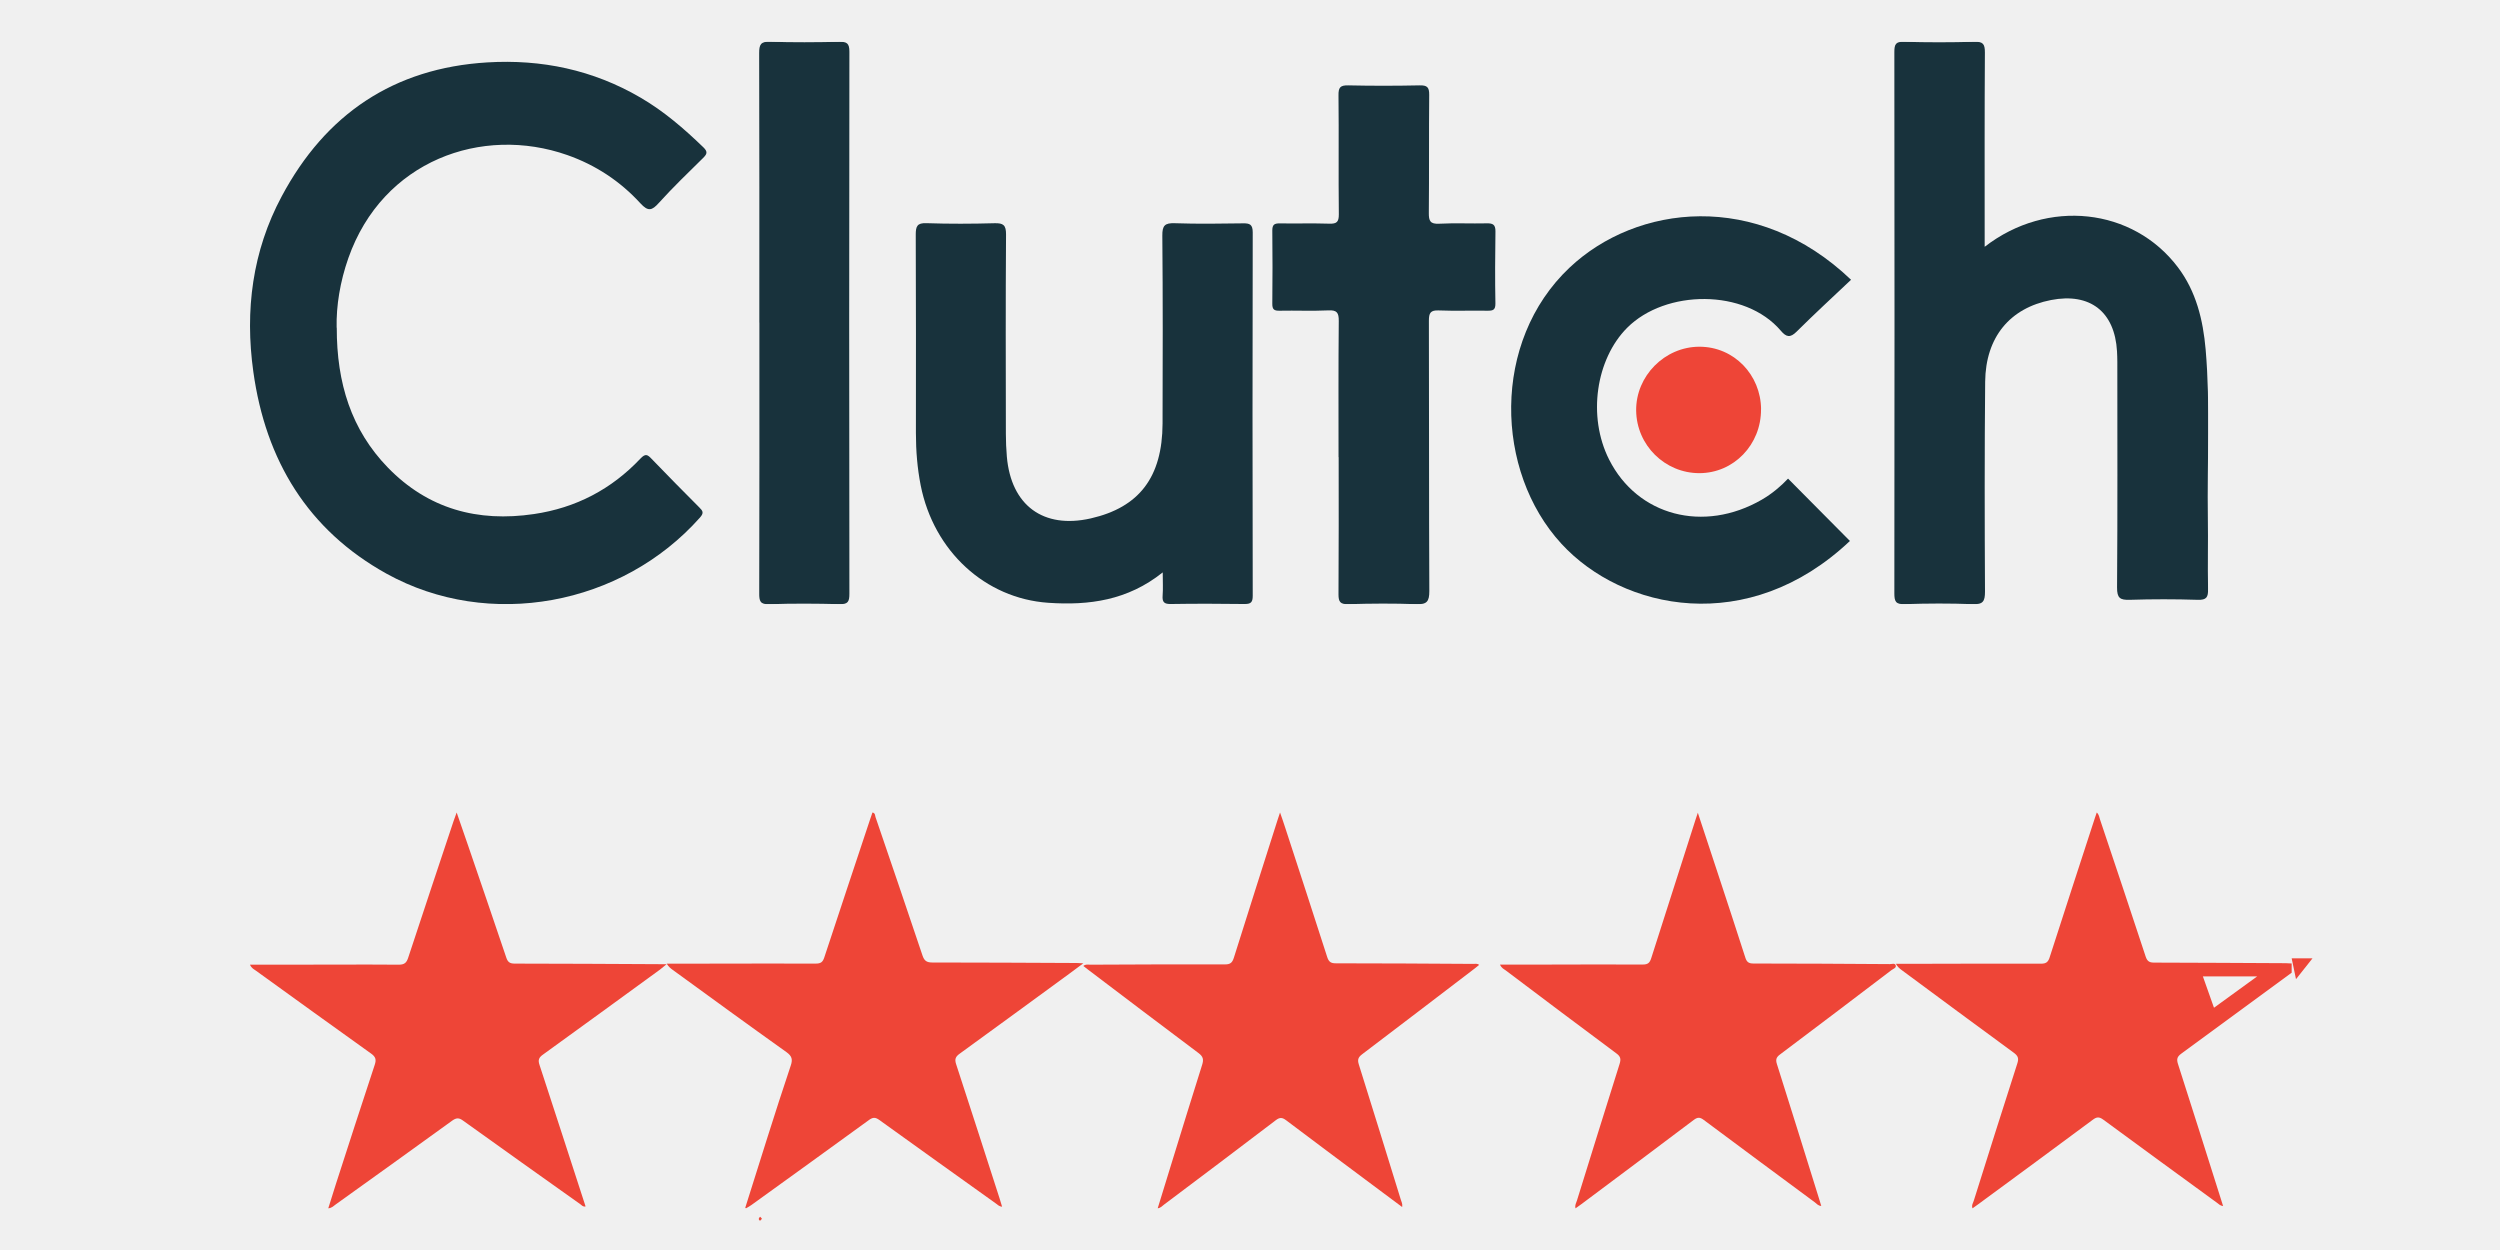
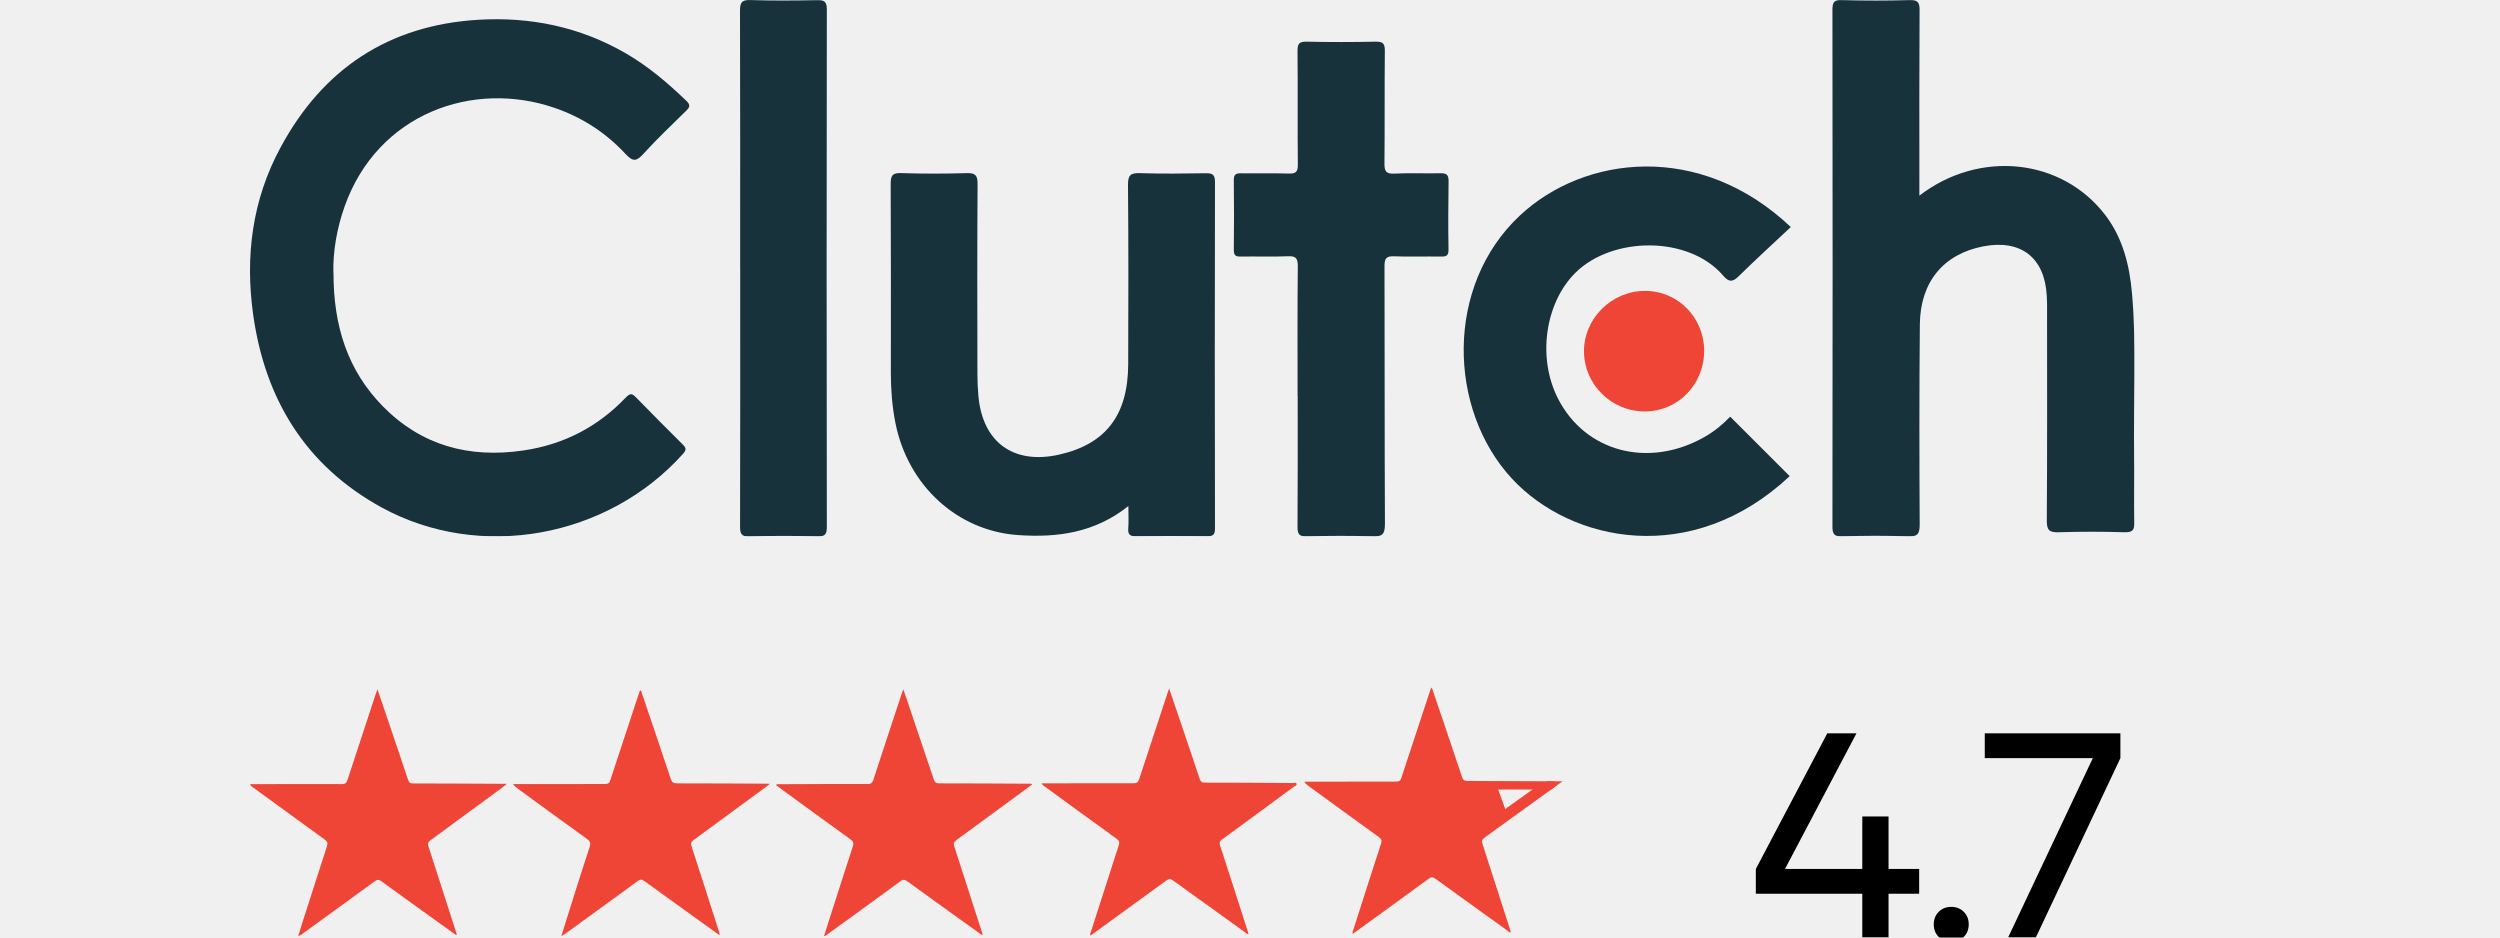
- <svg xmlns="http://www.w3.org/2000/svg" xmlns:xlink="http://www.w3.org/1999/xlink" width="120px" height="60px" viewBox="0 0 120 60" version="1.1">
-   <defs>
-     <rect id="path-1" x="0" y="0" width="120" height="60" />
-     <polygon id="path-3" points="94 0 0 0 0 27 94 27" />
-   </defs>
-   <g id="Page-1" stroke="none" stroke-width="1" fill="none" fill-rule="evenodd">
-     <g id="Group-2">
-       <mask id="mask-2" fill="white">
-         <use xlink:href="#path-1" />
-       </mask>
-       <g id="Rectangle" />
-       <g id="clutch" mask="url(#mask-2)">
-         <g transform="translate(12, 2)">
-           <g id="Clipped" stroke-width="1" fill="none" fill-rule="evenodd">
-             <mask id="mask-4" fill="white">
-               <use xlink:href="#path-3" />
-             </mask>
-             <g id="Path" />
-             <g id="Group" mask="url(#mask-4)" fill-rule="nonzero">
-               <g transform="translate(0.000813, 0.001483)" id="Path">
-                 <path d="M83.271,9.839 C86.28,7.515 90.381,7.975 92.537,10.826 C93.411,11.979 93.746,13.351 93.87,14.772 C94.102,17.463 93.936,20.162 93.976,22.855 C93.994,23.992 93.962,25.131 93.986,26.268 C93.994,26.664 93.917,26.803 93.49,26.79 C92.4,26.755 91.31,26.755 90.223,26.79 C89.761,26.803 89.616,26.707 89.618,26.201 C89.645,22.588 89.631,18.974 89.631,15.36 C89.631,15.197 89.624,15.031 89.616,14.865 C89.508,12.961 88.323,12.038 86.452,12.399 C84.47,12.784 83.308,14.186 83.287,16.323 C83.256,19.68 83.261,23.037 83.279,26.394 C83.279,26.873 83.179,27.017 82.688,26.998 C81.601,26.956 80.508,26.961 79.421,26.998 C78.991,27.012 78.928,26.867 78.928,26.477 C78.938,17.816 78.938,9.157 78.928,0.496 C78.928,0.13 78.991,-0.01 79.39,0.004 C80.514,0.036 81.64,0.036 82.767,0.004 C83.182,-0.01 83.277,0.111 83.274,0.52 C83.256,3.401 83.263,6.282 83.263,9.162 L83.263,9.842 L83.263,9.837 L83.271,9.839 Z" fill="#18323C" />
-                 <path d="M4.164,13.729 C4.158,16.387 4.863,18.634 6.615,20.44 C8.544,22.427 10.93,23.074 13.63,22.673 C15.641,22.376 17.343,21.488 18.739,20.012 C18.987,19.75 19.082,19.822 19.275,20.022 C20.032,20.809 20.8,21.587 21.571,22.36 C21.732,22.521 21.798,22.614 21.602,22.836 C17.847,27.071 11.469,28.258 6.552,25.535 C2.778,23.441 0.749,20.1 0.158,15.836 C-0.251,12.897 0.113,10.053 1.519,7.427 C3.628,3.47 6.908,1.266 11.387,0.994 C13.994,0.836 16.462,1.352 18.736,2.679 C19.858,3.331 20.835,4.174 21.766,5.075 C21.993,5.295 21.924,5.407 21.74,5.589 C21.024,6.295 20.299,6.991 19.628,7.734 C19.291,8.111 19.111,8.162 18.739,7.758 C17.768,6.696 16.591,5.921 15.232,5.442 C11.131,4 6.365,5.712 4.721,10.385 C4.322,11.519 4.135,12.683 4.158,13.723 L4.164,13.729 Z" fill="#18323C" />
-                 <path d="M43.805,25.477 C42.129,26.817 40.274,27.068 38.31,26.932 C35.291,26.723 32.821,24.458 32.193,21.299 C32.029,20.469 31.963,19.632 31.963,18.787 C31.963,15.614 31.971,12.442 31.955,9.267 C31.955,8.863 32.019,8.692 32.475,8.711 C33.563,8.748 34.655,8.743 35.742,8.713 C36.157,8.703 36.291,8.802 36.289,9.248 C36.267,12.439 36.275,15.63 36.281,18.822 C36.281,19.188 36.297,19.554 36.328,19.918 C36.531,22.261 38.081,23.398 40.355,22.882 C42.683,22.352 43.791,20.9 43.802,18.332 C43.812,15.323 43.818,12.316 43.791,9.31 C43.786,8.82 43.913,8.697 44.391,8.713 C45.478,8.751 46.568,8.735 47.658,8.719 C47.985,8.713 48.13,8.767 48.13,9.155 C48.117,14.967 48.117,20.782 48.13,26.595 C48.13,26.908 48.043,26.993 47.737,26.991 C46.557,26.975 45.377,26.972 44.198,26.991 C43.889,26.996 43.781,26.908 43.805,26.592 C43.831,26.252 43.81,25.907 43.81,25.477 L43.805,25.477 Z" fill="#18323C" />
-                 <path d="M76.846,11.431 C75.972,12.257 75.088,13.071 74.235,13.919 C73.927,14.226 73.739,14.181 73.478,13.873 C71.757,11.848 67.944,11.888 66.104,13.731 C64.608,15.232 64.188,17.982 65.236,20.057 C66.598,22.759 69.775,23.593 72.56,21.986 C73.051,21.702 73.478,21.341 73.826,20.972 C74.824,21.978 75.811,22.973 76.795,23.965 C71.921,28.574 65.885,27.301 62.943,24.094 C59.752,20.622 59.581,14.389 63.341,10.842 C66.545,7.82 72.325,7.103 76.848,11.426 L76.846,11.431 Z" fill="#18323C" />
-                 <path d="M52.249,19.94 C52.249,17.765 52.239,15.588 52.26,13.413 C52.265,13.004 52.17,12.875 51.756,12.897 C50.978,12.934 50.196,12.897 49.415,12.913 C49.164,12.918 49.067,12.857 49.07,12.581 C49.083,11.407 49.083,10.233 49.07,9.061 C49.07,8.793 49.159,8.719 49.415,8.721 C50.215,8.735 51.012,8.708 51.811,8.735 C52.163,8.745 52.265,8.652 52.263,8.283 C52.241,6.381 52.268,4.479 52.247,2.58 C52.241,2.195 52.329,2.088 52.717,2.096 C53.859,2.122 55.004,2.12 56.145,2.096 C56.496,2.09 56.604,2.179 56.601,2.548 C56.583,4.436 56.601,6.325 56.583,8.213 C56.578,8.604 56.649,8.759 57.079,8.737 C57.839,8.697 58.604,8.737 59.364,8.719 C59.655,8.713 59.784,8.777 59.781,9.104 C59.765,10.257 59.757,11.409 59.779,12.562 C59.784,12.883 59.657,12.915 59.399,12.913 C58.617,12.899 57.836,12.931 57.058,12.899 C56.662,12.883 56.586,13.02 56.586,13.392 C56.599,17.719 56.586,22.047 56.607,26.373 C56.607,26.875 56.485,27.017 55.989,26.999 C54.902,26.958 53.812,26.966 52.724,26.999 C52.339,27.009 52.244,26.897 52.247,26.522 C52.263,24.329 52.255,22.136 52.255,19.942 L52.249,19.94 Z" fill="#18323C" />
-                 <path d="M24.447,13.482 C24.447,9.173 24.453,4.861 24.439,0.552 C24.439,0.148 24.505,-0.015 24.957,0.001 C26.062,0.039 27.171,0.028 28.279,0.006 C28.641,-0.002 28.77,0.071 28.77,0.475 C28.757,9.152 28.757,17.826 28.77,26.504 C28.77,26.873 28.702,27.009 28.303,26.998 C27.179,26.969 26.052,26.961 24.928,27.001 C24.484,27.017 24.439,26.851 24.442,26.471 C24.455,22.144 24.45,17.813 24.45,13.485 L24.447,13.482 Z" fill="#18323C" />
-                 <path d="M72.528,17.644 C72.539,19.34 71.224,20.704 69.577,20.71 C67.918,20.715 66.553,19.37 66.535,17.706 C66.516,16.045 67.907,14.641 69.572,14.641 C71.237,14.641 72.52,15.997 72.531,17.644 L72.528,17.644 Z" fill="#EE4537" />
-               </g>
-             </g>
-           </g>
-           <path d="M23.77,55.979 C24.125,54.85 24.48,53.721 24.838,52.591 C25.204,51.441 25.569,50.295 25.955,49.151 C26.056,48.856 26.017,48.693 25.75,48.502 C23.92,47.199 22.104,45.875 20.289,44.554 C20.188,44.481 20.09,44.401 20,44.255 C20.574,44.255 21.148,44.255 21.725,44.255 C23.537,44.255 25.353,44.245 27.165,44.252 C27.398,44.252 27.492,44.179 27.565,43.96 C28.296,41.739 29.037,39.522 29.774,37.302 C29.805,37.201 29.844,37.104 29.878,37 C30.014,37.024 30,37.142 30.024,37.219 C30.779,39.432 31.537,41.642 32.278,43.859 C32.362,44.109 32.47,44.2 32.744,44.2 C35.057,44.2 37.367,44.214 39.68,44.224 C39.76,44.224 39.844,44.231 40,44.238 C39.736,44.436 39.531,44.589 39.322,44.742 C37.569,46.024 35.816,47.306 34.059,48.581 C33.868,48.72 33.816,48.838 33.892,49.075 C34.598,51.226 35.287,53.38 35.983,55.534 C36.021,55.653 36.056,55.774 36.101,55.924 C35.958,55.91 35.889,55.83 35.812,55.774 C33.941,54.436 32.07,53.102 30.205,51.757 C30.017,51.622 29.899,51.625 29.715,51.757 C27.84,53.123 25.955,54.478 24.073,55.837 C23.99,55.899 23.896,55.948 23.805,56 C23.795,55.99 23.784,55.979 23.774,55.969 L23.77,55.979 Z" id="Path" fill="#EE4537" fill-rule="nonzero" />
-           <path d="M0,44.305 C0.605,44.305 1.186,44.305 1.763,44.305 C3.555,44.305 5.346,44.291 7.141,44.305 C7.423,44.305 7.517,44.205 7.597,43.959 C8.313,41.778 9.043,39.603 9.767,37.425 C9.805,37.308 9.85,37.19 9.92,37 C10.115,37.563 10.289,38.061 10.459,38.559 C11.075,40.364 11.697,42.165 12.303,43.969 C12.376,44.19 12.483,44.253 12.71,44.253 C15.009,44.253 17.311,44.27 19.61,44.28 C19.711,44.28 19.812,44.28 20,44.28 C19.85,44.401 19.767,44.474 19.68,44.54 C17.809,45.902 15.937,47.267 14.059,48.623 C13.861,48.764 13.819,48.882 13.896,49.114 C14.609,51.284 15.311,53.459 16.017,55.63 C16.045,55.72 16.073,55.806 16.108,55.91 C15.983,55.938 15.923,55.851 15.857,55.803 C13.979,54.468 12.097,53.134 10.226,51.789 C10.028,51.644 9.903,51.651 9.708,51.789 C7.85,53.137 5.983,54.472 4.118,55.81 C4.017,55.882 3.934,55.983 3.757,56 C3.882,55.602 3.997,55.226 4.118,54.849 C4.737,52.937 5.353,51.022 5.986,49.114 C6.07,48.864 6.035,48.73 5.816,48.574 C3.965,47.253 2.122,45.919 0.278,44.588 C0.188,44.523 0.077,44.478 0,44.308 L0,44.305 Z" id="Path" fill="#EE4537" fill-rule="nonzero" />
-           <path d="M43.569,56 C43.791,55.275 44.009,54.563 44.228,53.858 C44.718,52.277 45.201,50.695 45.701,49.116 C45.784,48.857 45.754,48.716 45.529,48.547 C43.774,47.234 42.03,45.908 40.282,44.585 C40.192,44.519 40.106,44.45 40,44.367 C40.116,44.27 40.225,44.305 40.328,44.305 C42.487,44.295 44.648,44.284 46.807,44.291 C47.059,44.291 47.151,44.205 47.227,43.967 C47.919,41.76 48.624,39.556 49.326,37.349 C49.356,37.252 49.392,37.155 49.442,37 C49.538,37.276 49.618,37.501 49.69,37.729 C50.366,39.798 51.041,41.87 51.707,43.942 C51.783,44.177 51.892,44.239 52.117,44.239 C54.319,44.239 56.517,44.253 58.718,44.267 C58.805,44.267 58.898,44.236 59,44.315 C58.907,44.391 58.821,44.46 58.735,44.526 C56.951,45.887 55.17,47.251 53.382,48.605 C53.196,48.747 53.15,48.861 53.223,49.092 C53.902,51.251 54.567,53.413 55.236,55.575 C55.269,55.682 55.329,55.782 55.305,55.938 C54.709,55.492 54.127,55.06 53.544,54.625 C52.273,53.675 50.998,52.729 49.733,51.772 C49.548,51.634 49.432,51.624 49.24,51.769 C47.456,53.13 45.661,54.477 43.87,55.824 C43.784,55.89 43.711,55.983 43.562,56 L43.569,56 Z" id="Path" fill="#EE4537" fill-rule="nonzero" />
-           <path d="M69.492,37 C69.838,38.055 70.161,39.027 70.481,39.999 C70.913,41.319 71.353,42.639 71.776,43.966 C71.846,44.19 71.952,44.249 72.169,44.249 C74.35,44.249 76.533,44.263 78.714,44.277 C78.811,44.277 78.951,44.222 78.991,44.325 C79.041,44.463 78.877,44.501 78.794,44.563 C77.013,45.918 75.228,47.272 73.437,48.617 C73.257,48.751 73.224,48.865 73.294,49.082 C73.98,51.246 74.652,53.411 75.328,55.58 C75.358,55.676 75.388,55.772 75.421,55.886 C75.275,55.879 75.202,55.783 75.119,55.717 C73.334,54.397 71.553,53.08 69.775,51.753 C69.598,51.622 69.485,51.619 69.305,51.753 C67.511,53.108 65.706,54.452 63.905,55.8 C63.815,55.866 63.725,55.931 63.626,56 C63.582,55.848 63.659,55.735 63.695,55.621 C64.375,53.432 65.054,51.246 65.743,49.061 C65.813,48.833 65.786,48.713 65.593,48.568 C63.812,47.245 62.041,45.911 60.27,44.576 C60.183,44.511 60.073,44.47 60,44.301 C60.579,44.301 61.132,44.301 61.685,44.301 C63.409,44.301 65.137,44.287 66.862,44.297 C67.101,44.297 67.191,44.211 67.261,43.987 C67.964,41.774 68.673,39.565 69.382,37.355 C69.412,37.265 69.439,37.176 69.499,37.003 L69.492,37 Z" id="Path" fill="#EE4537" fill-rule="nonzero" />
-           <path d="M24.579,56.495 C24.579,56.495 24.488,56.605 24.478,56.595 C24.387,56.525 24.417,56.464 24.488,56.404 C24.518,56.434 24.548,56.464 24.568,56.495 L24.579,56.495 Z" id="Path" fill="#EE4537" fill-rule="nonzero" />
-           <path d="M97.731,44.233 C95.619,44.223 93.507,44.209 91.395,44.205 C91.174,44.205 91.069,44.143 90.994,43.922 C90.271,41.724 89.537,39.53 88.801,37.336 C88.763,37.228 88.756,37.097 88.644,37 C88.611,37.1 88.583,37.18 88.556,37.259 C87.829,39.488 87.103,41.717 86.383,43.953 C86.311,44.181 86.21,44.257 85.968,44.257 C84.209,44.25 82.447,44.257 80.688,44.261 C80.124,44.261 79.564,44.261 79,44.261 C79.085,44.413 79.18,44.489 79.279,44.562 C81.071,45.887 82.861,47.216 84.661,48.531 C84.865,48.68 84.912,48.801 84.831,49.047 C84.124,51.241 83.432,53.435 82.742,55.633 C82.708,55.744 82.623,55.851 82.681,56 C82.783,55.927 82.875,55.865 82.966,55.796 C84.797,54.449 86.627,53.107 88.451,51.75 C88.641,51.608 88.76,51.598 88.957,51.743 C90.77,53.079 92.59,54.401 94.407,55.727 C94.492,55.789 94.567,55.875 94.709,55.892 C94.668,55.765 94.638,55.664 94.607,55.567 C93.921,53.401 93.239,51.234 92.543,49.071 C92.471,48.846 92.499,48.725 92.695,48.58 C94.373,47.344 98,44.69 98,44.69 L98,44.247 C97.908,44.243 97.813,44.233 97.721,44.233 L97.731,44.233 Z M94.271,46.372 L93.738,44.866 L96.346,44.866 L94.271,46.372 Z" id="Shape" fill="#EE4537" fill-rule="nonzero" />
-           <polygon id="Path" fill="#EE4537" fill-rule="nonzero" points="98 44 98.208 45 99 44" />
-         </g>
-       </g>
+ <svg xmlns="http://www.w3.org/2000/svg" width="120" height="45" viewBox="0 0 120 45" fill="none">
+   <mask id="mask0_153_260" style="mask-type:alpha" maskUnits="userSpaceOnUse" x="0" y="0" width="120" height="45">
+     <rect width="120" height="45" fill="#D9D9D9" />
+   </mask>
+   <g mask="url(#mask0_153_260)">
+     <mask id="mask1_153_260" style="mask-type:luminance" maskUnits="userSpaceOnUse" x="12" y="0" width="91" height="26">
+       <path d="M102.462 0H12V25.747H102.462V0Z" fill="white" />
+     </mask>
+     <g mask="url(#mask1_153_260)">
+       <path d="M92.138 9.384C95.033 7.168 98.98 7.606 101.055 10.325C101.896 11.425 102.218 12.733 102.337 14.088C102.561 16.654 102.401 19.227 102.439 21.796C102.457 22.88 102.426 23.967 102.449 25.051C102.457 25.428 102.383 25.561 101.972 25.548C100.923 25.515 99.874 25.515 98.828 25.548C98.383 25.561 98.243 25.469 98.246 24.987C98.271 21.541 98.259 18.095 98.259 14.649C98.259 14.493 98.251 14.335 98.243 14.177C98.139 12.361 96.999 11.481 95.198 11.825C93.291 12.193 92.174 13.529 92.153 15.567C92.123 18.768 92.128 21.97 92.145 25.171C92.145 25.627 92.049 25.765 91.577 25.747C90.53 25.706 89.479 25.711 88.433 25.747C88.019 25.76 87.957 25.622 87.957 25.25C87.968 16.99 87.968 8.734 87.957 0.474C87.957 0.125 88.019 -0.008 88.402 0.005C89.484 0.036 90.568 0.036 91.653 0.005C92.052 -0.008 92.143 0.107 92.14 0.497C92.123 3.245 92.13 5.992 92.13 8.739V9.387V9.382L92.138 9.384Z" fill="#18323C" />
+       <path d="M16.008 13.093C16.002 15.629 16.68 17.771 18.367 19.493C20.223 21.388 22.519 22.005 25.117 21.623C27.053 21.34 28.691 20.493 30.034 19.085C30.273 18.835 30.364 18.904 30.55 19.095C31.279 19.845 32.018 20.587 32.76 21.324C32.914 21.477 32.978 21.567 32.79 21.778C29.176 25.816 23.037 26.949 18.306 24.352C14.674 22.355 12.721 19.169 12.152 15.103C11.758 12.3 12.109 9.588 13.463 7.084C15.492 3.311 18.649 1.209 22.959 0.949C25.468 0.799 27.843 1.291 30.032 2.556C31.111 3.178 32.051 3.982 32.947 4.841C33.166 5.051 33.1 5.158 32.922 5.331C32.234 6.005 31.535 6.668 30.89 7.377C30.565 7.737 30.392 7.785 30.034 7.4C29.1 6.387 27.967 5.648 26.659 5.191C22.712 3.816 18.126 5.449 16.543 9.905C16.16 10.986 15.979 12.096 16.002 13.088L16.008 13.093Z" fill="#18323C" />
+       <path d="M54.157 24.296C52.544 25.574 50.759 25.814 48.869 25.684C45.964 25.485 43.586 23.324 42.982 20.312C42.825 19.521 42.761 18.723 42.761 17.917C42.761 14.891 42.769 11.866 42.753 8.839C42.753 8.453 42.814 8.29 43.254 8.308C44.3 8.344 45.352 8.339 46.398 8.311C46.797 8.3 46.926 8.395 46.924 8.821C46.903 11.864 46.911 14.907 46.916 17.95C46.916 18.299 46.931 18.649 46.962 18.995C47.157 21.23 48.648 22.314 50.837 21.822C53.077 21.317 54.144 19.932 54.154 17.483C54.164 14.613 54.169 11.746 54.144 8.879C54.139 8.413 54.261 8.295 54.721 8.311C55.767 8.346 56.816 8.331 57.865 8.316C58.18 8.311 58.319 8.362 58.319 8.731C58.307 14.274 58.307 19.819 58.319 25.362C58.319 25.661 58.236 25.742 57.941 25.74C56.806 25.724 55.67 25.722 54.535 25.74C54.238 25.745 54.134 25.661 54.157 25.36C54.182 25.036 54.162 24.707 54.162 24.296H54.157Z" fill="#18323C" />
+       <path d="M85.954 10.902C85.114 11.69 84.263 12.466 83.442 13.274C83.145 13.567 82.965 13.524 82.713 13.231C81.058 11.3 77.388 11.338 75.617 13.095C74.177 14.527 73.774 17.149 74.782 19.128C76.092 21.704 79.15 22.5 81.83 20.967C82.302 20.697 82.713 20.352 83.049 20C84.009 20.959 84.959 21.908 85.906 22.855C81.215 27.25 75.407 26.035 72.575 22.977C69.504 19.666 69.339 13.723 72.958 10.341C76.042 7.458 81.604 6.775 85.957 10.897L85.954 10.902Z" fill="#18323C" />
+       <path d="M62.284 19.016C62.284 16.942 62.273 14.866 62.294 12.792C62.299 12.402 62.207 12.279 61.809 12.3C61.059 12.335 60.308 12.3 59.556 12.315C59.315 12.32 59.221 12.261 59.223 11.999C59.236 10.879 59.236 9.759 59.223 8.642C59.223 8.387 59.309 8.316 59.556 8.318C60.325 8.331 61.092 8.305 61.862 8.331C62.2 8.341 62.299 8.252 62.296 7.9C62.276 6.086 62.301 4.273 62.281 2.462C62.276 2.094 62.36 1.992 62.733 2C63.833 2.025 64.935 2.023 66.032 2C66.37 1.995 66.474 2.079 66.472 2.431C66.454 4.232 66.472 6.033 66.454 7.833C66.449 8.206 66.517 8.354 66.931 8.333C67.663 8.295 68.399 8.333 69.131 8.316C69.41 8.31 69.534 8.372 69.532 8.683C69.517 9.782 69.509 10.882 69.529 11.981C69.534 12.287 69.413 12.318 69.164 12.315C68.412 12.302 67.66 12.333 66.911 12.302C66.53 12.287 66.456 12.417 66.456 12.772C66.469 16.899 66.456 21.026 66.477 25.15C66.477 25.63 66.36 25.765 65.882 25.747C64.836 25.709 63.787 25.717 62.741 25.747C62.37 25.758 62.279 25.65 62.281 25.293C62.296 23.202 62.289 21.11 62.289 19.018L62.284 19.016Z" fill="#18323C" />
+       <path d="M35.528 12.858C35.528 8.749 35.533 4.637 35.52 0.528C35.52 0.143 35.584 -0.013 36.018 0.003C37.082 0.038 38.149 0.028 39.215 0.008C39.563 5.88802e-05 39.688 0.069 39.688 0.454C39.675 8.729 39.675 17.001 39.688 25.275C39.688 25.627 39.622 25.757 39.238 25.747C38.156 25.719 37.072 25.712 35.99 25.75C35.563 25.765 35.52 25.607 35.523 25.245C35.535 21.118 35.53 16.988 35.53 12.861L35.528 12.858Z" fill="#18323C" />
+       <path d="M81.799 16.827C81.809 18.444 80.544 19.745 78.96 19.75C77.362 19.756 76.049 18.473 76.031 16.886C76.014 15.302 77.352 13.963 78.955 13.963C80.557 13.963 81.791 15.256 81.802 16.827H81.799Z" fill="#EE4537" />
    </g>
+     <path d="M26.953 44.903C27.172 44.203 27.39 43.503 27.611 42.803C27.836 42.09 28.062 41.379 28.3 40.67C28.362 40.487 28.338 40.386 28.173 40.267C27.045 39.459 25.925 38.639 24.806 37.82C24.744 37.775 24.684 37.726 24.628 37.635C24.982 37.635 25.336 37.635 25.692 37.635C26.809 37.635 27.929 37.629 29.046 37.633C29.19 37.633 29.248 37.588 29.293 37.452C29.743 36.076 30.2 34.701 30.654 33.325C30.674 33.263 30.697 33.202 30.719 33.138C30.802 33.153 30.794 33.226 30.809 33.273C31.274 34.645 31.742 36.015 32.199 37.39C32.25 37.545 32.317 37.601 32.486 37.601C33.912 37.601 35.336 37.609 36.763 37.616C36.812 37.616 36.863 37.62 36.96 37.624C36.797 37.747 36.67 37.842 36.542 37.937C35.461 38.731 34.38 39.526 33.297 40.317C33.179 40.403 33.147 40.476 33.194 40.623C33.629 41.956 34.054 43.291 34.483 44.627C34.506 44.7 34.528 44.776 34.556 44.868C34.468 44.86 34.425 44.81 34.378 44.776C33.224 43.946 32.07 43.119 30.921 42.286C30.805 42.202 30.732 42.204 30.618 42.286C29.462 43.132 28.3 43.972 27.139 44.814C27.088 44.853 27.03 44.883 26.974 44.916C26.968 44.909 26.961 44.903 26.955 44.896L26.953 44.903Z" fill="#EE4537" />
+     <path d="M12 37.637C12.373 37.637 12.731 37.637 13.087 37.637C14.192 37.637 15.296 37.629 16.403 37.637C16.577 37.637 16.635 37.575 16.684 37.422C17.126 36.063 17.576 34.708 18.022 33.351C18.046 33.278 18.074 33.204 18.117 33.086C18.237 33.437 18.344 33.747 18.449 34.057C18.829 35.182 19.213 36.304 19.586 37.428C19.631 37.566 19.697 37.605 19.837 37.605C21.254 37.605 22.674 37.616 24.092 37.622C24.154 37.622 24.216 37.622 24.332 37.622C24.24 37.697 24.188 37.743 24.135 37.784C22.981 38.632 21.827 39.483 20.669 40.328C20.547 40.416 20.521 40.489 20.568 40.633C21.008 41.986 21.441 43.341 21.876 44.694C21.893 44.75 21.911 44.803 21.932 44.868C21.855 44.885 21.818 44.832 21.778 44.801C20.619 43.97 19.459 43.139 18.305 42.301C18.183 42.21 18.106 42.214 17.986 42.301C16.841 43.141 15.689 43.972 14.539 44.806C14.477 44.851 14.426 44.913 14.316 44.924C14.393 44.676 14.464 44.442 14.539 44.207C14.921 43.016 15.301 41.822 15.691 40.633C15.742 40.478 15.721 40.394 15.586 40.297C14.445 39.475 13.308 38.643 12.172 37.814C12.116 37.773 12.047 37.745 12 37.639L12 37.637Z" fill="#EE4537" />
+     <path d="M39.551 44.935C39.694 44.483 39.836 44.039 39.977 43.599C40.295 42.613 40.608 41.626 40.932 40.642C40.986 40.48 40.966 40.392 40.82 40.287C39.684 39.468 38.553 38.641 37.421 37.816C37.363 37.775 37.307 37.732 37.239 37.68C37.314 37.62 37.385 37.642 37.451 37.642C38.849 37.635 40.25 37.629 41.648 37.633C41.811 37.633 41.871 37.579 41.921 37.43C42.369 36.054 42.826 34.68 43.28 33.303C43.3 33.243 43.323 33.183 43.355 33.086C43.418 33.258 43.469 33.398 43.516 33.54C43.954 34.831 44.391 36.123 44.822 37.415C44.872 37.562 44.943 37.601 45.088 37.601C46.515 37.601 47.939 37.609 49.365 37.618C49.421 37.618 49.481 37.598 49.547 37.648C49.487 37.695 49.431 37.738 49.376 37.779C48.22 38.628 47.066 39.479 45.908 40.323C45.788 40.412 45.758 40.483 45.805 40.627C46.244 41.973 46.675 43.322 47.109 44.67C47.13 44.737 47.169 44.799 47.154 44.896C46.768 44.618 46.39 44.349 46.013 44.078C45.189 43.485 44.363 42.895 43.544 42.298C43.424 42.212 43.349 42.206 43.225 42.296C42.069 43.145 40.906 43.985 39.746 44.825C39.69 44.866 39.643 44.924 39.547 44.935H39.551Z" fill="#EE4537" />
+     <path d="M56.114 33.036C56.338 33.696 56.546 34.303 56.752 34.91C57.03 35.736 57.313 36.56 57.586 37.39C57.631 37.53 57.699 37.566 57.839 37.566C59.244 37.566 60.651 37.575 62.055 37.584C62.117 37.584 62.208 37.549 62.233 37.614C62.266 37.7 62.16 37.724 62.107 37.762C60.959 38.609 59.81 39.455 58.656 40.295C58.54 40.38 58.519 40.451 58.564 40.586C59.006 41.939 59.439 43.292 59.874 44.647C59.894 44.707 59.913 44.767 59.934 44.838C59.84 44.834 59.793 44.774 59.739 44.733C58.59 43.908 57.442 43.085 56.297 42.256C56.183 42.174 56.11 42.172 55.994 42.256C54.838 43.102 53.676 43.942 52.516 44.784C52.458 44.825 52.4 44.866 52.336 44.909C52.308 44.815 52.357 44.743 52.381 44.672C52.818 43.305 53.256 41.939 53.7 40.573C53.745 40.431 53.727 40.356 53.603 40.265C52.456 39.438 51.315 38.605 50.174 37.771C50.118 37.73 50.047 37.704 50 37.599C50.373 37.599 50.729 37.599 51.085 37.599C52.196 37.599 53.309 37.59 54.42 37.596C54.575 37.596 54.633 37.543 54.678 37.403C55.13 36.02 55.587 34.639 56.044 33.258C56.063 33.202 56.08 33.146 56.119 33.039L56.114 33.036Z" fill="#EE4537" />
+     <path d="M26.972 44.922C26.972 44.922 26.953 44.946 26.951 44.944C26.931 44.928 26.938 44.916 26.953 44.903C26.959 44.909 26.966 44.916 26.97 44.922H26.972Z" fill="#EE4537" />
+     <path d="M74.437 37.502C73.103 37.495 71.769 37.487 70.435 37.485C70.295 37.485 70.229 37.446 70.181 37.308C69.725 35.94 69.261 34.575 68.796 33.209C68.772 33.142 68.768 33.06 68.697 33C68.676 33.062 68.659 33.112 68.642 33.161C68.183 34.549 67.724 35.936 67.269 37.327C67.224 37.469 67.16 37.517 67.007 37.517C65.896 37.513 64.783 37.517 63.672 37.519C63.316 37.519 62.962 37.519 62.606 37.519C62.66 37.614 62.72 37.661 62.782 37.706C63.915 38.532 65.045 39.359 66.182 40.177C66.31 40.27 66.34 40.345 66.289 40.498C65.843 41.864 65.405 43.229 64.97 44.597C64.948 44.666 64.895 44.733 64.931 44.825C64.996 44.78 65.053 44.741 65.111 44.698C66.267 43.86 67.423 43.025 68.575 42.18C68.695 42.092 68.77 42.086 68.895 42.176C70.04 43.008 71.189 43.83 72.337 44.655C72.391 44.694 72.438 44.748 72.528 44.759C72.502 44.679 72.483 44.617 72.463 44.556C72.03 43.208 71.599 41.859 71.159 40.513C71.114 40.373 71.132 40.298 71.256 40.207C72.316 39.438 74.606 37.786 74.606 37.786V37.511C74.548 37.508 74.488 37.502 74.43 37.502H74.437ZM72.251 38.833L71.914 37.896H73.561L72.251 38.833Z" fill="#EE4537" />
+     <path d="M74.217 37.5L74.38 37.954L75 37.5H74.217Z" fill="#EE4537" />
+     <path d="M84.28 42.9V41.71L87.71 35.2H89.11L85.68 41.71H89.39V39.19H89.46H90.65V41.71H92.12V42.9H90.65V45H89.39V42.9H84.28ZM93.058 44.972C92.899 44.813 92.82 44.613 92.82 44.37C92.82 44.127 92.899 43.927 93.058 43.768C93.216 43.609 93.417 43.53 93.659 43.53C93.902 43.53 94.103 43.609 94.261 43.768C94.42 43.927 94.499 44.127 94.499 44.37C94.499 44.613 94.42 44.813 94.261 44.972C94.103 45.131 93.902 45.21 93.659 45.21C93.417 45.21 93.216 45.131 93.058 44.972ZM95.269 36.39V35.2H101.779V36.39L97.719 45H96.389L100.449 36.404V36.39H95.269Z" fill="black" />
  </g>
</svg>
